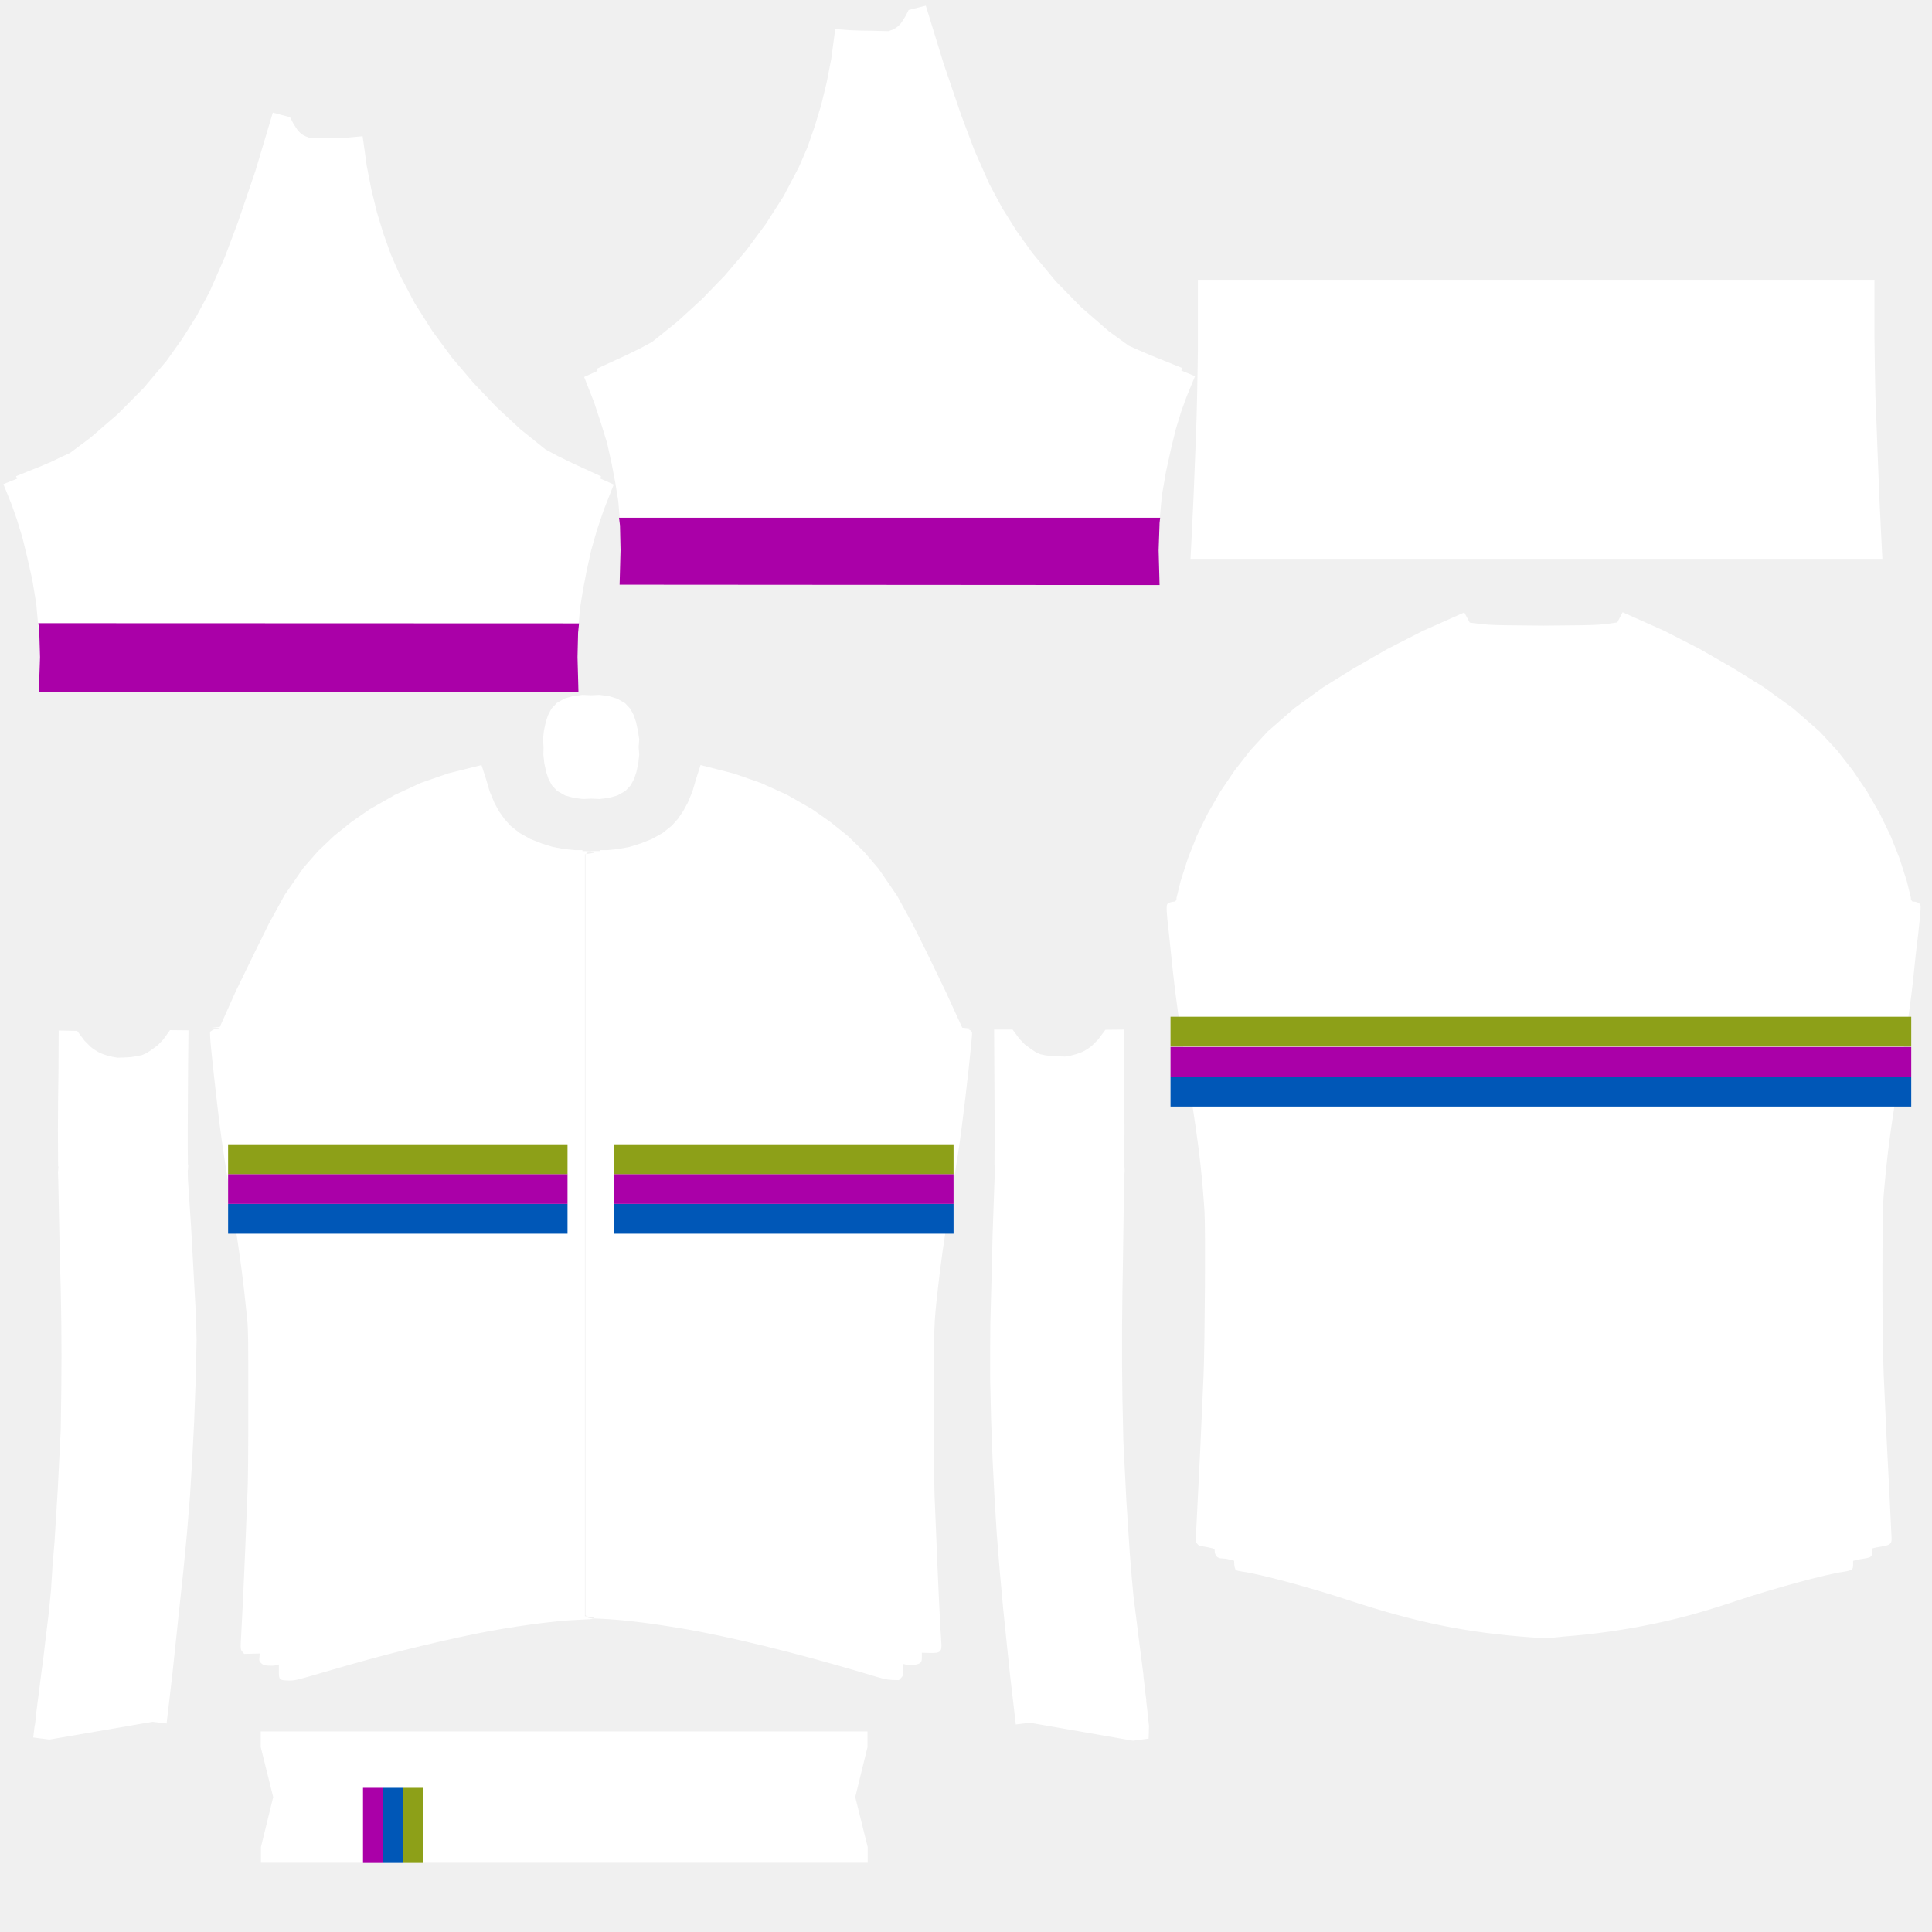
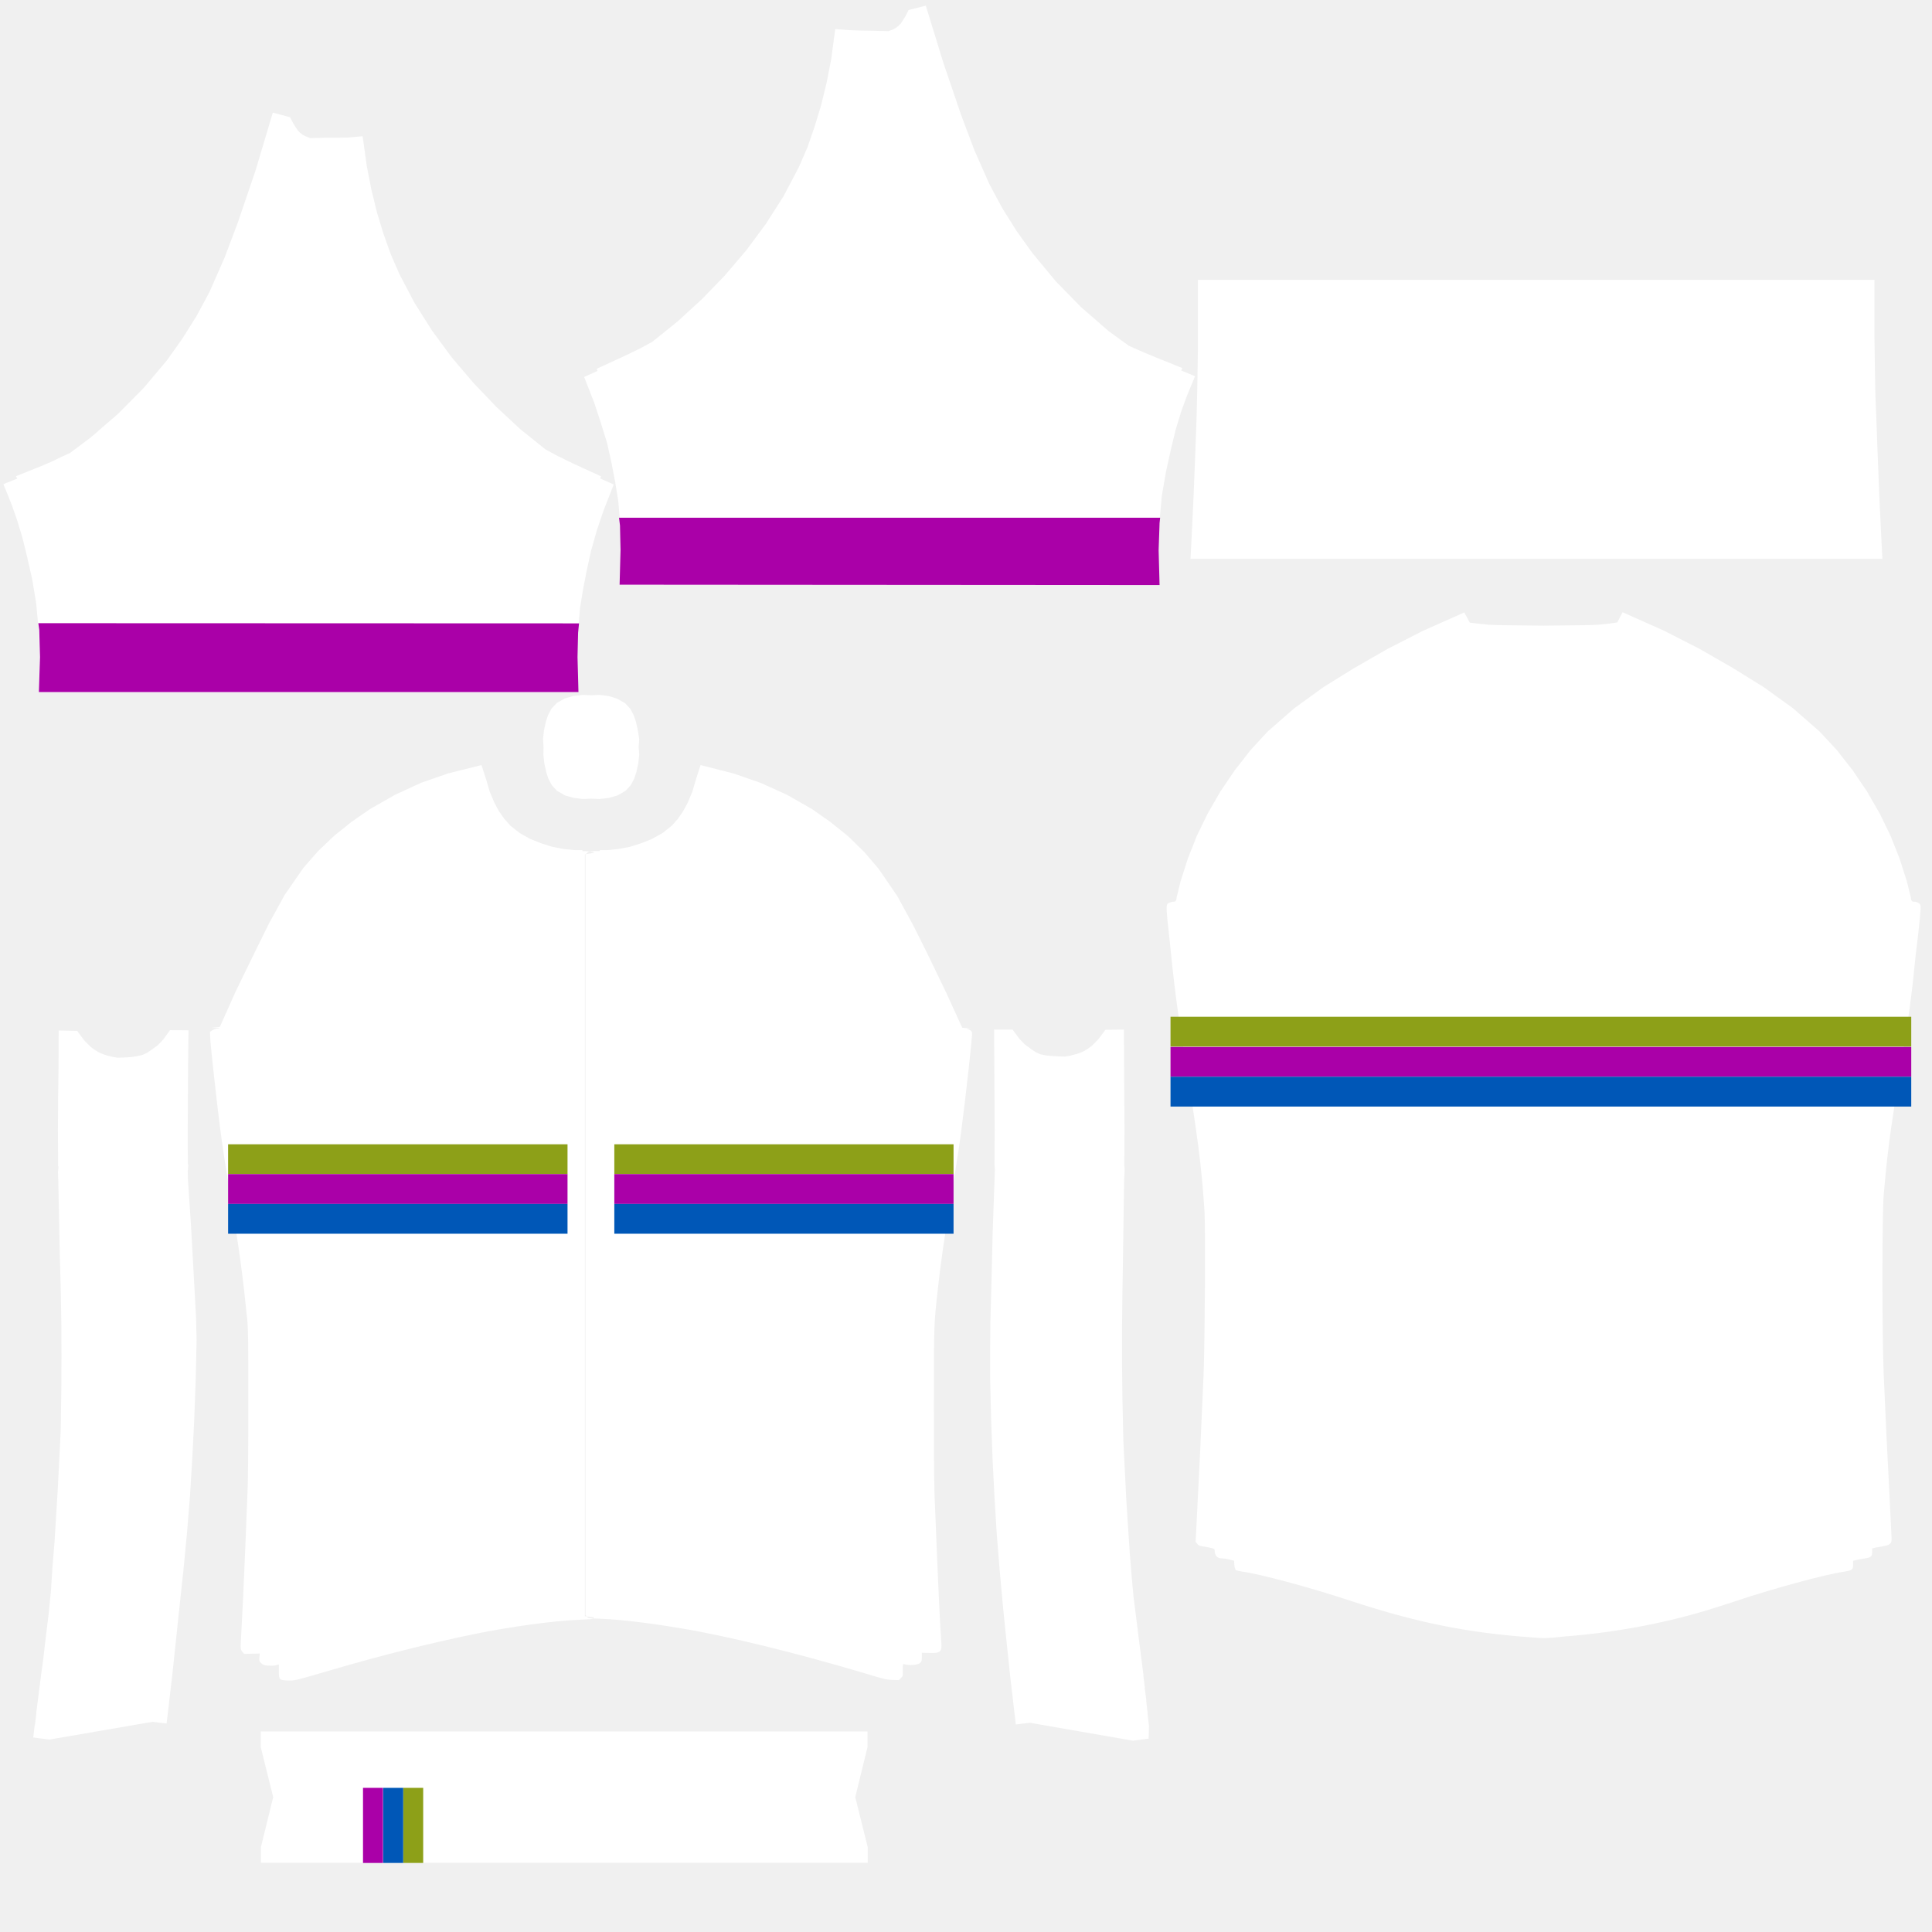
<svg xmlns="http://www.w3.org/2000/svg" version="1.1" id="Layer_1" x="0px" y="0px" viewBox="0 0 1024 1024" style="enable-background:new 0 0 1024 1024;" xml:space="preserve">
  <style type="text/css">
	.st0{fill:#FFFFFF;}
- 	.st1{fill:#0057B7;}
+ 	.st1{fill:#8DA018;}
	.st2{fill:#AA00A8;}
- 	.st3{fill:#8DA018;}
+ 	.st3{fill:#0057B7;}
</style>
-   <path id="base" class="st0" d="M515.2,547.3c0.3,1.2-3.2,32.9-5.4,49.6c-1.2,9.5-2.2,16.3-5.8,38c-4,24.5-5.3,33.9-6.9,48.1  c-2.2,19.9-2.1,18.1-2.1,61.8c0,36.2,0,42.4,0.8,59.2c1.3,32.9,2.5,58.7,3.1,66.2c0.5,5.4-0.5,6.1-6.4,5.9l-3.9-0.1v2.2  c0,1.9-0.1,2.4-0.8,3.1c-1.2,1.2-5.7,1.6-8.8,0.7c-0.5-0.1-0.5,0.5-0.5,3.1c0.1,3.2,0.1,3.2-1,4.3l-1.1,1.1l-3.6-0.1  c-3.4-0.2-4.5-0.5-15.7-3.9c-35.8-10.6-71.6-19.4-96.4-23.5c-17.4-2.9-30.9-4.5-41.7-5c-2.2-0.1-3.6-0.2-4.9-0.2  c0.3-0.1,0.5-0.2,0.8-0.5l-4.9-0.7V452.8l4.9-0.8c-0.5-0.5-1.1-0.6-2.5-0.7c0.6-0.1,1.6-0.2,3.4-0.2c0.7,0,1.3,0,2.1,0v-0.5h3.9  l5.9-0.6l5.9-1.1l5.8-1.8l6.1-2.4l5.7-3.2l4.9-3.9l3.2-3.6l2.8-4.1l2.4-4.4l2.5-6l1.9-6.5l2.4-7.5l17.6,4.5l14.4,5l13.9,6.3  l13.3,7.6l9.8,6.9l9.2,7.4l8.5,8.3l7.7,9l9.8,14.3l8.3,15.2l7.7,15.4l9.9,20.5l8.6,18.8l4.6,0.5h-2.5  C513.6,545.5,515,546.3,515.2,547.3z M311.1,856.9l-0.8-0.9V452.9l1-0.9c0.5-0.5,0.7-0.6,1.3-0.7c-0.9-0.1-2.1-0.2-3.9-0.2v-0.5  h-3.9l-5.9-0.6l-5.9-1.1l-5.8-1.8l-6.1-2.4l-5.7-3.2l-4.9-3.9l-3.2-3.6l-2.9-4.1l-2.4-4.5l-2.5-6l-1.9-6.5l-2.4-7.4l-17.6,4.4  l-14.4,5l-13.9,6.4l-13.3,7.6l-9.8,6.8l-9.1,7.3l-8.6,8.2l-7.7,8.8l-9.9,14.3l-8.3,15.1l-7.6,15.4l-10,20.5l-8.5,19l-4.6,0.5h4.6  c0,0.1-0.1,0.1-0.1,0.1c-0.2,0.1-0.9,0.3-1.6,0.3c-0.7,0-1.6,0.5-2.3,0.9l-1.2,0.8l0.1,3c0.1,3.6,3.5,34.4,5.2,47.6  c1.3,9.8,2.5,18.2,6.4,41.7c4.2,25.7,5.9,39.1,8,59.8c0.6,6.1,0.6,11.1,0.6,45.1c0,25.5-0.1,41.8-0.5,49c-0.2,5.9-0.8,18.4-1.1,27.5  c-0.8,19.2-1.6,36.6-2.1,44.8c-0.5,8.6-0.5,8.8,0.6,10.1l0.9,1.1l4.1-0.1l4.2-0.1l-0.2,2c-0.2,1.9-0.1,2.1,0.9,3.1  c0.9,0.8,1.3,1.1,3.4,1.3c1.2,0.1,3.1,0.1,4.1-0.1l1.9-0.5v3.4c0,4.7,0.2,4.9,4.6,5.1c3.9,0.1,3.4,0.2,22-5.2  c27.9-8.2,52.8-14.4,76.9-19.4c19.2-3.9,42.2-7.1,56-7.6c4.7-0.2,6.3-0.3,7.2-0.6C311.7,857.6,311.6,857.5,311.1,856.9z   M1017.9,479.9c-0.2-1.1-1.9-2-3.6-2c-0.8,0-1.1-0.2-1.6-1.7h0.2l-2.2-9l-3.9-12.2l-4.8-12.1l-5.7-11.7l-6.8-11.8l-7.6-11.2  l-8.3-10.6l-9.2-9.9l-14.2-12.4l-15.4-11.1l-16.1-10l-18.1-10.4l-18.6-9.5l-22-9.8l-2.8,5.4l-4.1,0.6l-5.8,0.6l-4.6,0.2l-4.6,0.1  l-9.8,0.1l-10.2,0.1l-10.2-0.1l-9.9-0.1l-4.6-0.1l-4.6-0.2l-5.8-0.6L779,330l-2.9-5.4l-22,9.8l-18.6,9.5l-18.1,10.4l-16.1,10  l-15.3,11.1l-14.2,12.4l-9,9.8l-8.3,10.6l-7.6,11.2l-6.8,11.8l-5.7,11.7l-4.8,12.1l-3.9,12.2l-2.2,9h0.2c-0.5,1.6-0.8,1.7-1.6,1.7  c-1.3,0-3.1,0.8-3.4,1.3c-0.6,1.1-0.5,3.9,0.8,15.1c2.8,28.1,4.5,41.1,8,63c7.7,47.8,9.2,59.8,10.9,84.5c0.6,9.1,0.2,70.4-0.5,87.4  c-1.6,36.1-1.9,43.5-3.6,76.2l-0.6,11.8l0.8,1c0.6,0.8,1.2,1.1,2.4,1.3c5.9,1,6.9,1.3,6.9,2.1c0,2.9,1.3,4.4,4,4.4  c0.8,0,2.4,0.2,3.9,0.6l2.4,0.6l0.1,2.1c0.1,1.2,0.5,2.4,0.7,2.8c0.3,0.3,1.8,0.6,3.6,0.9c8.8,1.1,36.6,8.6,56.2,15.1  c35.8,11.8,62.4,17.3,97.8,19.8c6,0.5,7.3,0.5,16.4-0.5c16.6-1.3,31-3.4,45.4-6.3c15.7-3.2,27.4-6.4,46.9-12.9  c18-6,46.3-13.8,55.8-15.1c4.8-0.8,5.2-1.1,5.2-3.9v-1.9l1.8-0.5c1.1-0.2,3-0.6,4.4-0.8c3.2-0.5,3.9-1,3.9-3.4v-1.9l2.1-0.5  c1.1-0.2,3.1-0.6,4.3-0.8c2.8-0.5,3.9-1.3,3.9-3.6c0-0.8-0.6-11.8-1.2-24.8c-1.2-22.5-1.6-30.9-3-62.4c-0.9-21.4-0.9-84.8,0-95.3  c1.9-21.7,3.2-32.4,8.7-65.7c4.6-28.8,6.2-40.2,8.3-61.8C1017.5,488.9,1018.2,481,1017.9,479.9z M321.8,234.9l2.4,10.9l1.9,9.9  l1.6,9.9l1.1,12.9l0.3,12.9l-0.5,18.5h285.9l-0.5-18.5l0.5-14.4l1.3-14.3L618,250l2.8-12.7l2.4-9.8l2.9-9.5l2.8-7.7l4.5-10.9l-7.3-3  l0.6-1.3l-13.4-5.4l-5.1-2.1l-5.8-2.5l-4.2-1.9l-10.6-7.7L573,162.8L559.5,149l-12.4-15l-8.3-11.6l-7.6-12.1l-6.8-12.7l-8-18.1  l-7-18.6l-9.3-27.3l-9.4-30.6l-9.1,2.3l-1.8,3.5l-1.2,1.9l-1.2,1.8l-1.3,1.3l-1.3,1l-1.6,0.9l-2.3,0.8l-4.9-0.1l-3.4-0.1l-6.8-0.1  l-5.4-0.2l-7.7-0.6l-2.1,15.7l-2.4,12.4l-3,12.3l-3.4,11.2L428,78l-4.6,10.6l-8.1,15.4l-9.4,14.7l-10.3,13.9L384.2,146L372,158.6  l-12.9,11.8l-13.3,10.7l-0.3,0.2l-6.3,3.4l-8,3.9l-15,6.9l0.5,1.1l-7.1,3.2l5.3,13.5l3.5,10.6L321.8,234.9z M306.3,335.4l1.1-12.9  l1.6-9.9l1.9-9.9l2.4-10.9l3.1-10.9l3.6-10.6l5.3-13.5l-7.2-3.2l0.5-1.1l-15-6.9l-8-3.9l-6.3-3.4l-0.3-0.2l-13.2-10.6L263,215.6  l-12.1-12.7l-11.4-13.4l-10.4-14.1l-9.3-14.7l-8.1-15.4l-4.6-10.6l-3.9-10.9l-3.4-11.2l-3-12.3L194.4,88l-2.2-15.8l-7.7,0.7L179,73  h-6.5l-3.2,0.1l-4.9,0.1l-2.3-0.9l-1.6-0.8l-1.3-1l-1.3-1.3l-1.2-1.8l-1.2-1.9l-1.8-3.4l-9.1-2.4l-9.2,30.8l-9.3,27.3l-7,18.6  l-8,18.2l-6.8,12.7l-7.6,12.1l-8.3,11.7L76,205.8l-13.5,13.6l-14.7,12.7l-10.7,8l-4.2,1.9l-5.8,2.8l-5.2,2.2l-13.4,5.4l0.6,1.3  l-7.3,2.9l4.4,10.9l2.8,8l2.9,9.5l2.4,9.8l2.8,12.4l2.1,12.7l1.3,14.3l0.5,14.3l-0.5,18.4h286l-0.5-18.5L306.3,335.4z M459.9,979  l-6.6-26.5l6.5-26.5v-8.3H138.2v8.3l6.6,26.5l-6.5,26.5v8.3h321.6L459.9,979L459.9,979z M338.1,387.3l-1-4.6l-1.2-3.6l-1.8-3.4  l-2.8-3l-4.2-2.4l-4.6-1.4l-4.9-0.6l-4.4,0.2l-4.4-0.2l-4.9,0.6l-4.6,1.3l-4.2,2.4l-2.8,3l-1.8,3.4l-1.2,3.6l-1,4.6l-0.5,4.6  l0.3,4.1L288,400l0.5,4.6l1,4.6l1.2,3.6l1.8,3.4l2.8,3l4.2,2.4l4.6,1.3l4.9,0.6l4.4-0.2l4.4,0.2l4.9-0.6l4.6-1.3l4.2-2.4l2.8-3  l1.8-3.4l1.2-3.6l1-4.6l0.5-4.6l-0.3-4.1l0.3-4.1L338.1,387.3z M997.7,296.2l-0.8-15.8l-0.3-6.5l-0.3-6L996,261l-0.9-22.8l-0.6-16.4  l-0.5-12.1l-0.3-16.1l-0.1-7.7l-0.1-6.8v-30.8H634.9v30.8v6.8l-0.1,7.7l-0.3,16.1l-0.3,12.1l-0.6,16.4l-0.9,22.8l-0.3,6.9l-0.3,6  l-0.3,6.5l-0.8,15.8h309.6L997.7,296.2L997.7,296.2z M609,914.7l-0.8-6.5h0.1l-0.8-6.8h0.1l-0.9-6.8h0.1l-0.8-6.5h0.1l-1.6-12.4  l-1.1-8.6l-0.9-7.3l-1.2-9.5l-0.5-3.9l-0.9-9.8l-1.1-13.4l-1.8-27.6l-1.6-31.9l-0.5-22.8l-0.2-18.4v-18.4l0.2-18.5l0.3-18.4  l0.6-41.7l0.3-5.4l-0.2-2.4l0.1-19.1l-0.1-17l-0.1-13.9l-0.1-22l-9.8,0.1l-3.9,5.2l-3.4,3.4l-1.8,1.3l-1.9,1.2l-2.1,1l-2.4,0.8  l-3,0.8l-2.9,0.5l-3.4-0.1l-3.6-0.2l-3.1-0.3l-2.9-0.6l-2.5-1.1l-2.4-1.6l-3.4-2.5l-2.9-3l-3.6-4.9h-9.8L527,564l0.1,16.1l0.1,19.1  l-0.1,18l0.2,2.9l-1.2,34.3l-0.6,24.6l-0.6,22.6l-0.1,14.5v14.5l0.5,21.6l0.8,21.6l1,19.6l1.2,19.6l1.6,19.8l1.8,19.8l2.3,22.4  l0.2,1.9l0.5,4.7l0.2,2l0.5,4.7l3,25.7l7.5-0.9l54.6,9.5l8.3-1.1L609,914.7L609,914.7z M103.3,687l-1-18.2l-1.1-19.9l-1.6-23.8  l-0.1-4.6l0.1-0.5l0.2-2.8h-0.2l-0.1-9.5v-8.3l0.1-19.1l0.1-16.1l0.2-18.1l-9.8-0.1l-3.6,5l-2.9,3l-3.4,2.5l-2.4,1.6l-2.5,1.1  l-2.8,0.6l-3.2,0.5l-3.6,0.2l-3.4,0.1l-2.9-0.5l-3.1-0.8l-2.3-0.8l-2.1-1l-1.9-1.2l-1.8-1.3l-3.4-3.4l-3.9-5.2l-9.8-0.2l-0.1,22  L30.8,582l-0.1,17.1l0.1,19.1l0.2,0.1l-0.2,2.4l0.1,0.1l-0.2-0.1l0.2,5.3l0.8,39.7l0.5,17.6l0.3,17.6l0.1,17.6l-0.1,17.5l-0.3,21.7  l-1.6,31.9l-1.7,27.6l-1.1,13.4L27,843.2l-1.2,12.1L24,870l-1.1,9.5l-1,7.3l-1.1,8.7l-1.6,12.4h0.1l-0.8,6.5h-0.1l-0.8,6.5l8.6,1.1  l54.6-9.4l7.5,0.9l3-25.6l0.5-4.7l0.2-1.9l0.5-4.7l0.2-1.9l0.5-4.7l0.2-1.9l0.5-4.7l0.2-2l0.5-4.7l0.2-1.9l2.4-22.4l1.9-19.8  l1.6-19.8l1.2-19.6l1-19.6l0.8-21.6l0.5-21.7l-0.3-12.1L103.3,687z" />
-   <path id="stripe-3" class="st1" d="M213.7,987.4h-10.6v-39.8h10.6V987.4z M120.9,638.1v15.8h179.9v-15.8H120.9z M325.6,638.1v15.8  h179.8v-15.8H325.6z M620.4,570.7v15.8H1013v-15.8H620.4z" />
+   <path id="base" class="st0" d="M515.2,547.3c0.3,1.2-3.2,32.9-5.4,49.6c-1.2,9.5-2.2,16.3-5.8,38c-4,24.5-5.3,33.9-6.9,48.1  c-2.2,19.9-2.1,18.1-2.1,61.8c0,36.2,0,42.4,0.8,59.2c1.3,32.9,2.5,58.7,3.1,66.2c0.5,5.4-0.5,6.1-6.4,5.9l-3.9-0.1v2.2  c0,1.9-0.1,2.4-0.8,3.1c-1.2,1.2-5.7,1.6-8.8,0.7c-0.5-0.1-0.5,0.5-0.5,3.1c0.1,3.2,0.1,3.2-1,4.3l-1.1,1.1l-3.6-0.1  c-3.4-0.2-4.5-0.5-15.7-3.9c-35.8-10.6-71.6-19.4-96.4-23.5c-17.4-2.9-30.9-4.5-41.7-5c-2.2-0.1-3.6-0.2-4.9-0.2  c0.3-0.1,0.5-0.2,0.8-0.5l-4.9-0.7V452.8l4.9-0.8c-0.5-0.5-1.1-0.6-2.5-0.7c0.6-0.1,1.6-0.2,3.4-0.2c0.7,0,1.3,0,2.1,0v-0.5h3.9  l5.9-0.6l5.9-1.1l5.8-1.8l6.1-2.4l5.7-3.2l4.9-3.9l3.2-3.6l2.8-4.1l2.4-4.4l2.5-6l1.9-6.5l2.4-7.5l17.6,4.5l14.4,5l13.9,6.3  l13.3,7.6l9.8,6.9l9.2,7.4l8.5,8.3l7.7,9l9.8,14.3l8.3,15.2l7.7,15.4l9.9,20.5l8.6,18.8l4.6,0.5h-2.5  C513.6,545.5,515,546.3,515.2,547.3z M311.1,856.9l-0.8-0.9V452.9l1-0.9c0.5-0.5,0.7-0.6,1.3-0.7c-0.9-0.1-2.1-0.2-3.9-0.2v-0.5  h-3.9l-5.9-0.6l-5.9-1.1l-5.8-1.8l-6.1-2.4l-5.7-3.2l-4.9-3.9l-3.2-3.6l-2.9-4.1l-2.4-4.5l-2.5-6l-1.9-6.5l-2.4-7.4l-17.6,4.4  l-14.4,5l-13.9,6.4l-13.3,7.6l-9.8,6.8l-9.1,7.3l-8.6,8.2l-7.7,8.8l-9.9,14.3l-8.3,15.1l-7.6,15.4l-10,20.5l-8.5,19l-4.6,0.5h4.6  c0,0.1-0.1,0.1-0.1,0.1c-0.2,0.1-0.9,0.3-1.6,0.3s-1.6,0.5-2.3,0.9l-1.2,0.8l0.1,3c0.1,3.6,3.5,34.4,5.2,47.6  c1.3,9.8,2.5,18.2,6.4,41.7c4.2,25.7,5.9,39.1,8,59.8c0.6,6.1,0.6,11.1,0.6,45.1c0,25.5-0.1,41.8-0.5,49c-0.2,5.9-0.8,18.4-1.1,27.5  c-0.8,19.2-1.6,36.6-2.1,44.8c-0.5,8.6-0.5,8.8,0.6,10.1l0.9,1.1l4.1-0.1l4.2-0.1l-0.2,2c-0.2,1.9-0.1,2.1,0.9,3.1  c0.9,0.8,1.3,1.1,3.4,1.3c1.2,0.1,3.1,0.1,4.1-0.1l1.9-0.5v3.4c0,4.7,0.2,4.9,4.6,5.1c3.9,0.1,3.4,0.2,22-5.2  c27.9-8.2,52.8-14.4,76.9-19.4c19.2-3.9,42.2-7.1,56-7.6c4.7-0.2,6.3-0.3,7.2-0.6C311.7,857.6,311.6,857.5,311.1,856.9z   M1017.9,479.9c-0.2-1.1-1.9-2-3.6-2c-0.8,0-1.1-0.2-1.6-1.7h0.2l-2.2-9l-3.9-12.2l-4.8-12.1l-5.7-11.7l-6.8-11.8l-7.6-11.2  l-8.3-10.6l-9.2-9.9l-14.2-12.4l-15.4-11.1l-16.1-10l-18.1-10.4l-18.6-9.5l-22-9.8l-2.8,5.4l-4.1,0.6l-5.8,0.6l-4.6,0.2l-4.6,0.1  l-9.8,0.1l-10.2,0.1l-10.2-0.1l-9.9-0.1l-4.6-0.1l-4.6-0.2l-5.8-0.6l-4-0.5l-2.9-5.4l-22,9.8l-18.6,9.5l-18.1,10.4l-16.1,10  L686,375.4l-14.2,12.4l-9,9.8l-8.3,10.6l-7.6,11.2l-6.8,11.8l-5.7,11.7l-4.8,12.1l-3.9,12.2l-2.2,9h0.2c-0.5,1.6-0.8,1.7-1.6,1.7  c-1.3,0-3.1,0.8-3.4,1.3c-0.6,1.1-0.5,3.9,0.8,15.1c2.8,28.1,4.5,41.1,8,63c7.7,47.8,9.2,59.8,10.9,84.5c0.6,9.1,0.2,70.4-0.5,87.4  c-1.6,36.1-1.9,43.5-3.6,76.2l-0.6,11.8l0.8,1c0.6,0.8,1.2,1.1,2.4,1.3c5.9,1,6.9,1.3,6.9,2.1c0,2.9,1.3,4.4,4,4.4  c0.8,0,2.4,0.2,3.9,0.6l2.4,0.6l0.1,2.1c0.1,1.2,0.5,2.4,0.7,2.8c0.3,0.3,1.8,0.6,3.6,0.9c8.8,1.1,36.6,8.6,56.2,15.1  c35.8,11.8,62.4,17.3,97.8,19.8c6,0.5,7.3,0.5,16.4-0.5c16.6-1.3,31-3.4,45.4-6.3c15.7-3.2,27.4-6.4,46.9-12.9  c18-6,46.3-13.8,55.8-15.1c4.8-0.8,5.2-1.1,5.2-3.9v-1.9l1.8-0.5c1.1-0.2,3-0.6,4.4-0.8c3.2-0.5,3.9-1,3.9-3.4v-1.9l2.1-0.5  c1.1-0.2,3.1-0.6,4.3-0.8c2.8-0.5,3.9-1.3,3.9-3.6c0-0.8-0.6-11.8-1.2-24.8c-1.2-22.5-1.6-30.9-3-62.4c-0.9-21.4-0.9-84.8,0-95.3  c1.9-21.7,3.2-32.4,8.7-65.7c4.6-28.8,6.2-40.2,8.3-61.8C1017.5,488.9,1018.2,481,1017.9,479.9z M321.8,234.9l2.4,10.9l1.9,9.9  l1.6,9.9l1.1,12.9l0.3,12.9l-0.5,18.5h285.9l-0.5-18.5l0.5-14.4l1.3-14.3L618,250l2.8-12.7l2.4-9.8l2.9-9.5l2.8-7.7l4.5-10.9l-7.3-3  l0.6-1.3l-13.4-5.4l-5.1-2.1l-5.8-2.5l-4.2-1.9l-10.6-7.7L573,162.8L559.5,149l-12.4-15l-8.3-11.6l-7.6-12.1l-6.8-12.7l-8-18.1  l-7-18.6l-9.3-27.3L490.7,3l-9.1,2.3l-1.8,3.5l-1.2,1.9l-1.2,1.8l-1.3,1.3l-1.3,1l-1.6,0.9l-2.3,0.8l-4.9-0.1l-3.4-0.1l-6.8-0.1  l-5.4-0.2l-7.7-0.6l-2.1,15.7l-2.4,12.4l-3,12.3L431.8,67L428,78l-4.6,10.6l-8.1,15.4l-9.4,14.7l-10.3,13.9L384.2,146L372,158.6  l-12.9,11.8l-13.3,10.7l-0.3,0.2l-6.3,3.4l-8,3.9l-15,6.9l0.5,1.1l-7.1,3.2l5.3,13.5l3.5,10.6L321.8,234.9z M306.3,335.4l1.1-12.9  l1.6-9.9l1.9-9.9l2.4-10.9l3.1-10.9l3.6-10.6l5.3-13.5l-7.2-3.2l0.5-1.1l-15-6.9l-8-3.9l-6.3-3.4l-0.3-0.2l-13.2-10.6L263,215.6  l-12.1-12.7l-11.4-13.4l-10.4-14.1l-9.3-14.7l-8.1-15.4l-4.6-10.6l-3.9-10.9l-3.4-11.2l-3-12.3L194.4,88l-2.2-15.8l-7.7,0.7L179,73  h-6.5l-3.2,0.1l-4.9,0.1l-2.3-0.9l-1.6-0.8l-1.3-1l-1.3-1.3l-1.2-1.8l-1.2-1.9l-1.8-3.4l-9.1-2.4l-9.2,30.8l-9.3,27.3l-7,18.6  l-8,18.2l-6.8,12.7l-7.6,12.1l-8.3,11.7L76,205.8l-13.5,13.6l-14.7,12.7l-10.7,8l-4.2,1.9l-5.8,2.8l-5.2,2.2l-13.4,5.4l0.6,1.3  l-7.3,2.9l4.4,10.9l2.8,8l2.9,9.5l2.4,9.8l2.8,12.4l2.1,12.7l1.3,14.3l0.5,14.3l-0.5,18.4h286l-0.5-18.5L306.3,335.4z M459.9,979  l-6.6-26.5l6.5-26.5v-8.3H138.2v8.3l6.6,26.5l-6.5,26.5v8.3h321.6L459.9,979L459.9,979z M338.1,387.3l-1-4.6l-1.2-3.6l-1.8-3.4  l-2.8-3l-4.2-2.4l-4.6-1.4l-4.9-0.6l-4.4,0.2l-4.4-0.2l-4.9,0.6l-4.6,1.3l-4.2,2.4l-2.8,3l-1.8,3.4l-1.2,3.6l-1,4.6l-0.5,4.6  l0.3,4.1L288,400l0.5,4.6l1,4.6l1.2,3.6l1.8,3.4l2.8,3l4.2,2.4l4.6,1.3l4.9,0.6l4.4-0.2l4.4,0.2l4.9-0.6l4.6-1.3l4.2-2.4l2.8-3  l1.8-3.4l1.2-3.6l1-4.6l0.5-4.6l-0.3-4.1l0.3-4.1L338.1,387.3z M997.7,296.2l-0.8-15.8l-0.3-6.5l-0.3-6L996,261l-0.9-22.8l-0.6-16.4  l-0.5-12.1l-0.3-16.1l-0.1-7.7l-0.1-6.8v-30.8H634.9v30.8v6.8l-0.1,7.7l-0.3,16.1l-0.3,12.1l-0.6,16.4l-0.9,22.8l-0.3,6.9l-0.3,6  l-0.3,6.5l-0.8,15.8h309.6L997.7,296.2L997.7,296.2z M609,914.7l-0.8-6.5h0.1l-0.8-6.8h0.1l-0.9-6.8h0.1l-0.8-6.5h0.1l-1.6-12.4  l-1.1-8.6l-0.9-7.3l-1.2-9.5l-0.5-3.9l-0.9-9.8l-1.1-13.4l-1.8-27.6l-1.6-31.9l-0.5-22.8l-0.2-18.4v-18.4l0.2-18.5l0.3-18.4  l0.6-41.7l0.3-5.4l-0.2-2.4l0.1-19.1l-0.1-17l-0.1-13.9l-0.1-22l-9.8,0.1L582,551l-3.4,3.4l-1.8,1.3l-1.9,1.2l-2.1,1l-2.4,0.8  l-3,0.8l-2.9,0.5l-3.4-0.1l-3.6-0.2l-3.1-0.3l-2.9-0.6l-2.5-1.1l-2.4-1.6l-3.4-2.5l-2.9-3l-3.6-4.9h-9.8L527,564l0.1,16.1l0.1,19.1  l-0.1,18l0.2,2.9l-1.2,34.3l-0.6,24.6l-0.6,22.6l-0.1,14.5v14.5l0.5,21.6l0.8,21.6l1,19.6l1.2,19.6l1.6,19.8l1.8,19.8L534,875  l0.2,1.9l0.5,4.7l0.2,2l0.5,4.7l3,25.7l7.5-0.9l54.6,9.5l8.3-1.1L609,914.7L609,914.7z M103.3,687l-1-18.2l-1.1-19.9l-1.6-23.8  l-0.1-4.6l0.1-0.5l0.2-2.8h-0.2l-0.1-9.5v-8.3l0.1-19.1l0.1-16.1l0.2-18.1l-9.8-0.1l-3.6,5l-2.9,3l-3.4,2.5l-2.4,1.6l-2.5,1.1  l-2.8,0.6l-3.2,0.5l-3.6,0.2l-3.4,0.1l-2.9-0.5l-3.1-0.8l-2.3-0.8l-2.1-1l-1.9-1.2l-1.8-1.3l-3.4-3.4l-3.9-5.2l-9.8-0.2l-0.1,22  L30.8,582l-0.1,17.1l0.1,19.1l0.2,0.1l-0.2,2.4l0.1,0.1l-0.2-0.1l0.2,5.3l0.8,39.7l0.5,17.6l0.3,17.6l0.1,17.6L32.5,736l-0.3,21.7  l-1.6,31.9l-1.7,27.6l-1.1,13.4L27,843.2l-1.2,12.1L24,870l-1.1,9.5l-1,7.3l-1.1,8.7l-1.6,12.4h0.1l-0.8,6.5h-0.1l-0.8,6.5l8.6,1.1  l54.6-9.4l7.5,0.9l3-25.6l0.5-4.7l0.2-1.9l0.5-4.7l0.2-1.9l0.5-4.7l0.2-1.9l0.5-4.7l0.2-2l0.5-4.7l0.2-1.9l2.4-22.4l1.9-19.8  l1.6-19.8l1.2-19.6l1-19.6l0.8-21.6l0.5-21.7l-0.3-12.1L103.3,687z" />
+   <path id="stripe-1" class="st1" d="M224.3,987.4h-10.6v-39.8h10.6V987.4z M120.9,622.3h179.9v-15.8H120.9V622.3z M325.6,622.3h179.8  v-15.8H325.6V622.3z M620.4,538.9v15.8H1013v-15.8H620.4z" />
  <path id="stripe-2" class="st2" d="M203,987.4h-10.6v-39.8H203V987.4z M21.2,348.3l-0.6,18.5h286l-0.5-18.5l0.3-12.9l0.5-5  l-286.6-0.1l0.5,3.6L21.2,348.3z M614.6,310.1l-0.5-18.5l0.5-14.4l0.3-2.8H328.1l0.5,4.1l0.3,12.9l-0.5,18.5L614.6,310.1  L614.6,310.1z M120.9,622.3v15.8h179.9v-15.8H120.9z M325.6,622.3v15.8h179.8v-15.8H325.6z M620.4,554.9v15.8H1013v-15.8H620.4z" />
-   <path id="stripe-1" class="st3" d="M224.3,987.4h-10.6v-39.8h10.6V987.4z M120.9,622.3h179.9v-15.8H120.9V622.3z M325.6,622.3h179.8  v-15.8H325.6V622.3z M620.4,538.9v15.8H1013v-15.8H620.4z" />
+   <path id="stripe-3" class="st3" d="M213.7,987.4h-10.6v-39.8h10.6V987.4z M120.9,638.1v15.8h179.9v-15.8H120.9z M325.6,638.1v15.8  h179.8v-15.8H325.6z M620.4,570.7v15.8H1013v-15.8H620.4z" />
</svg>
